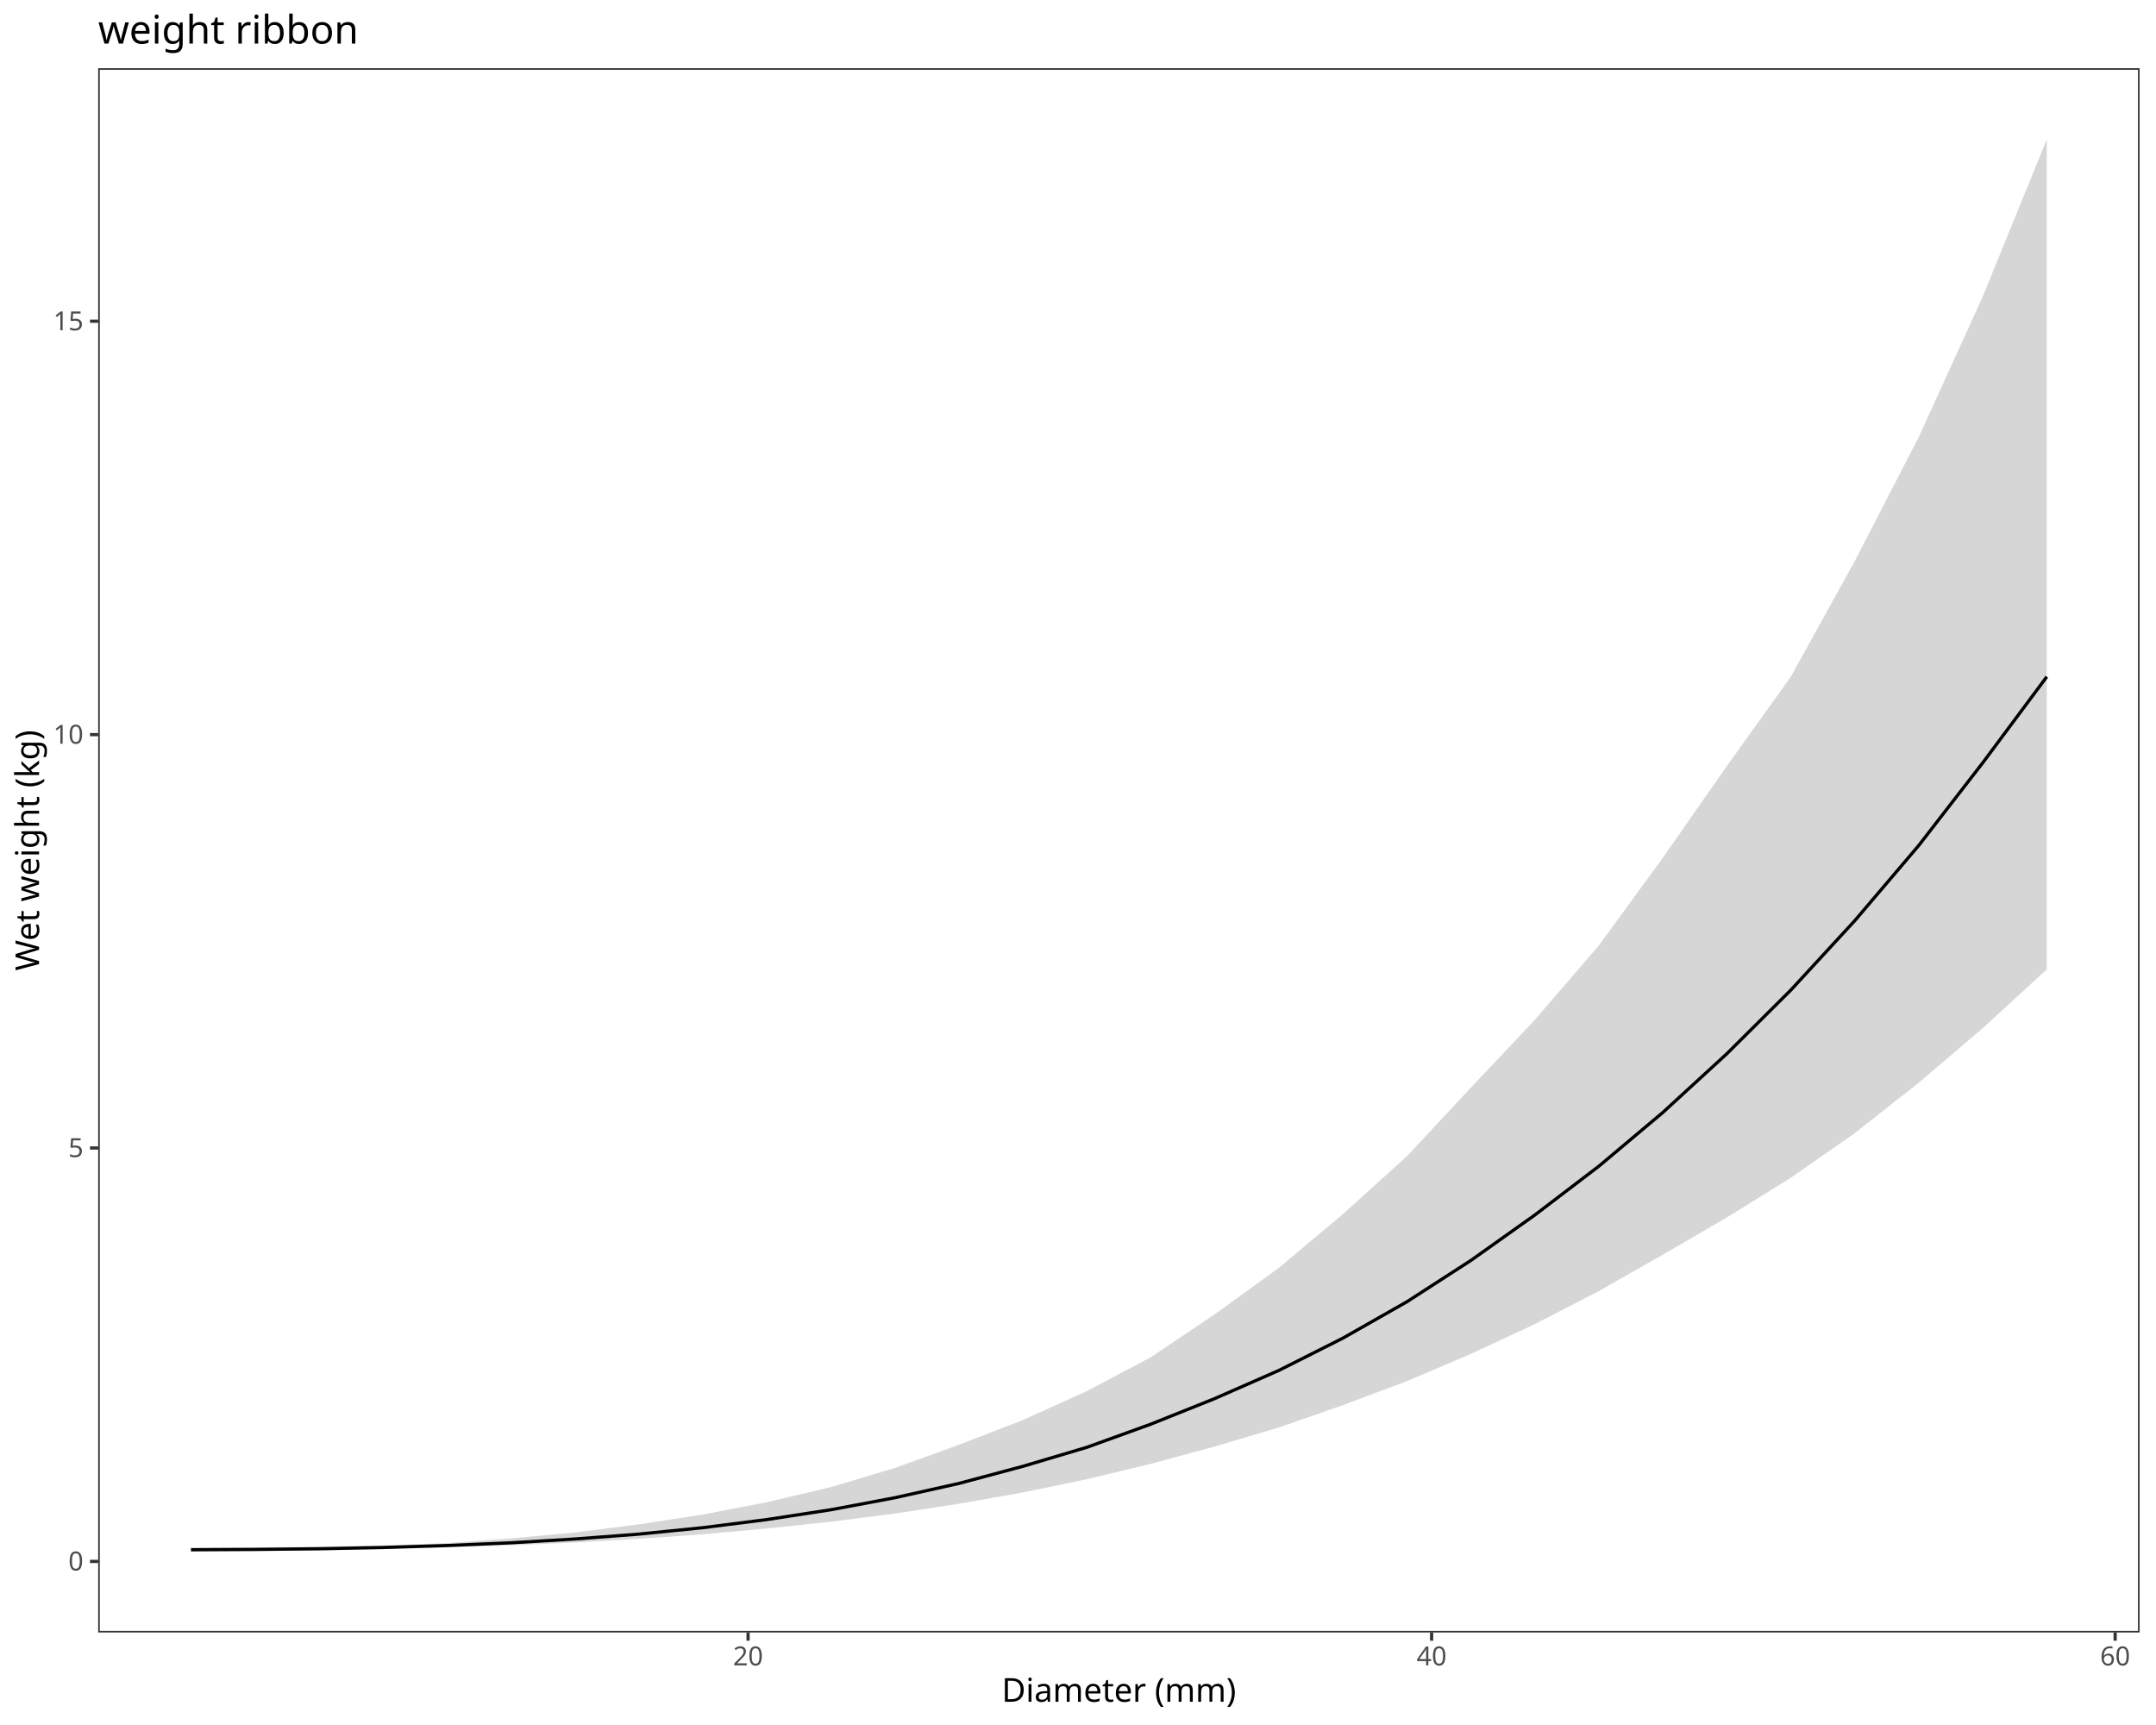
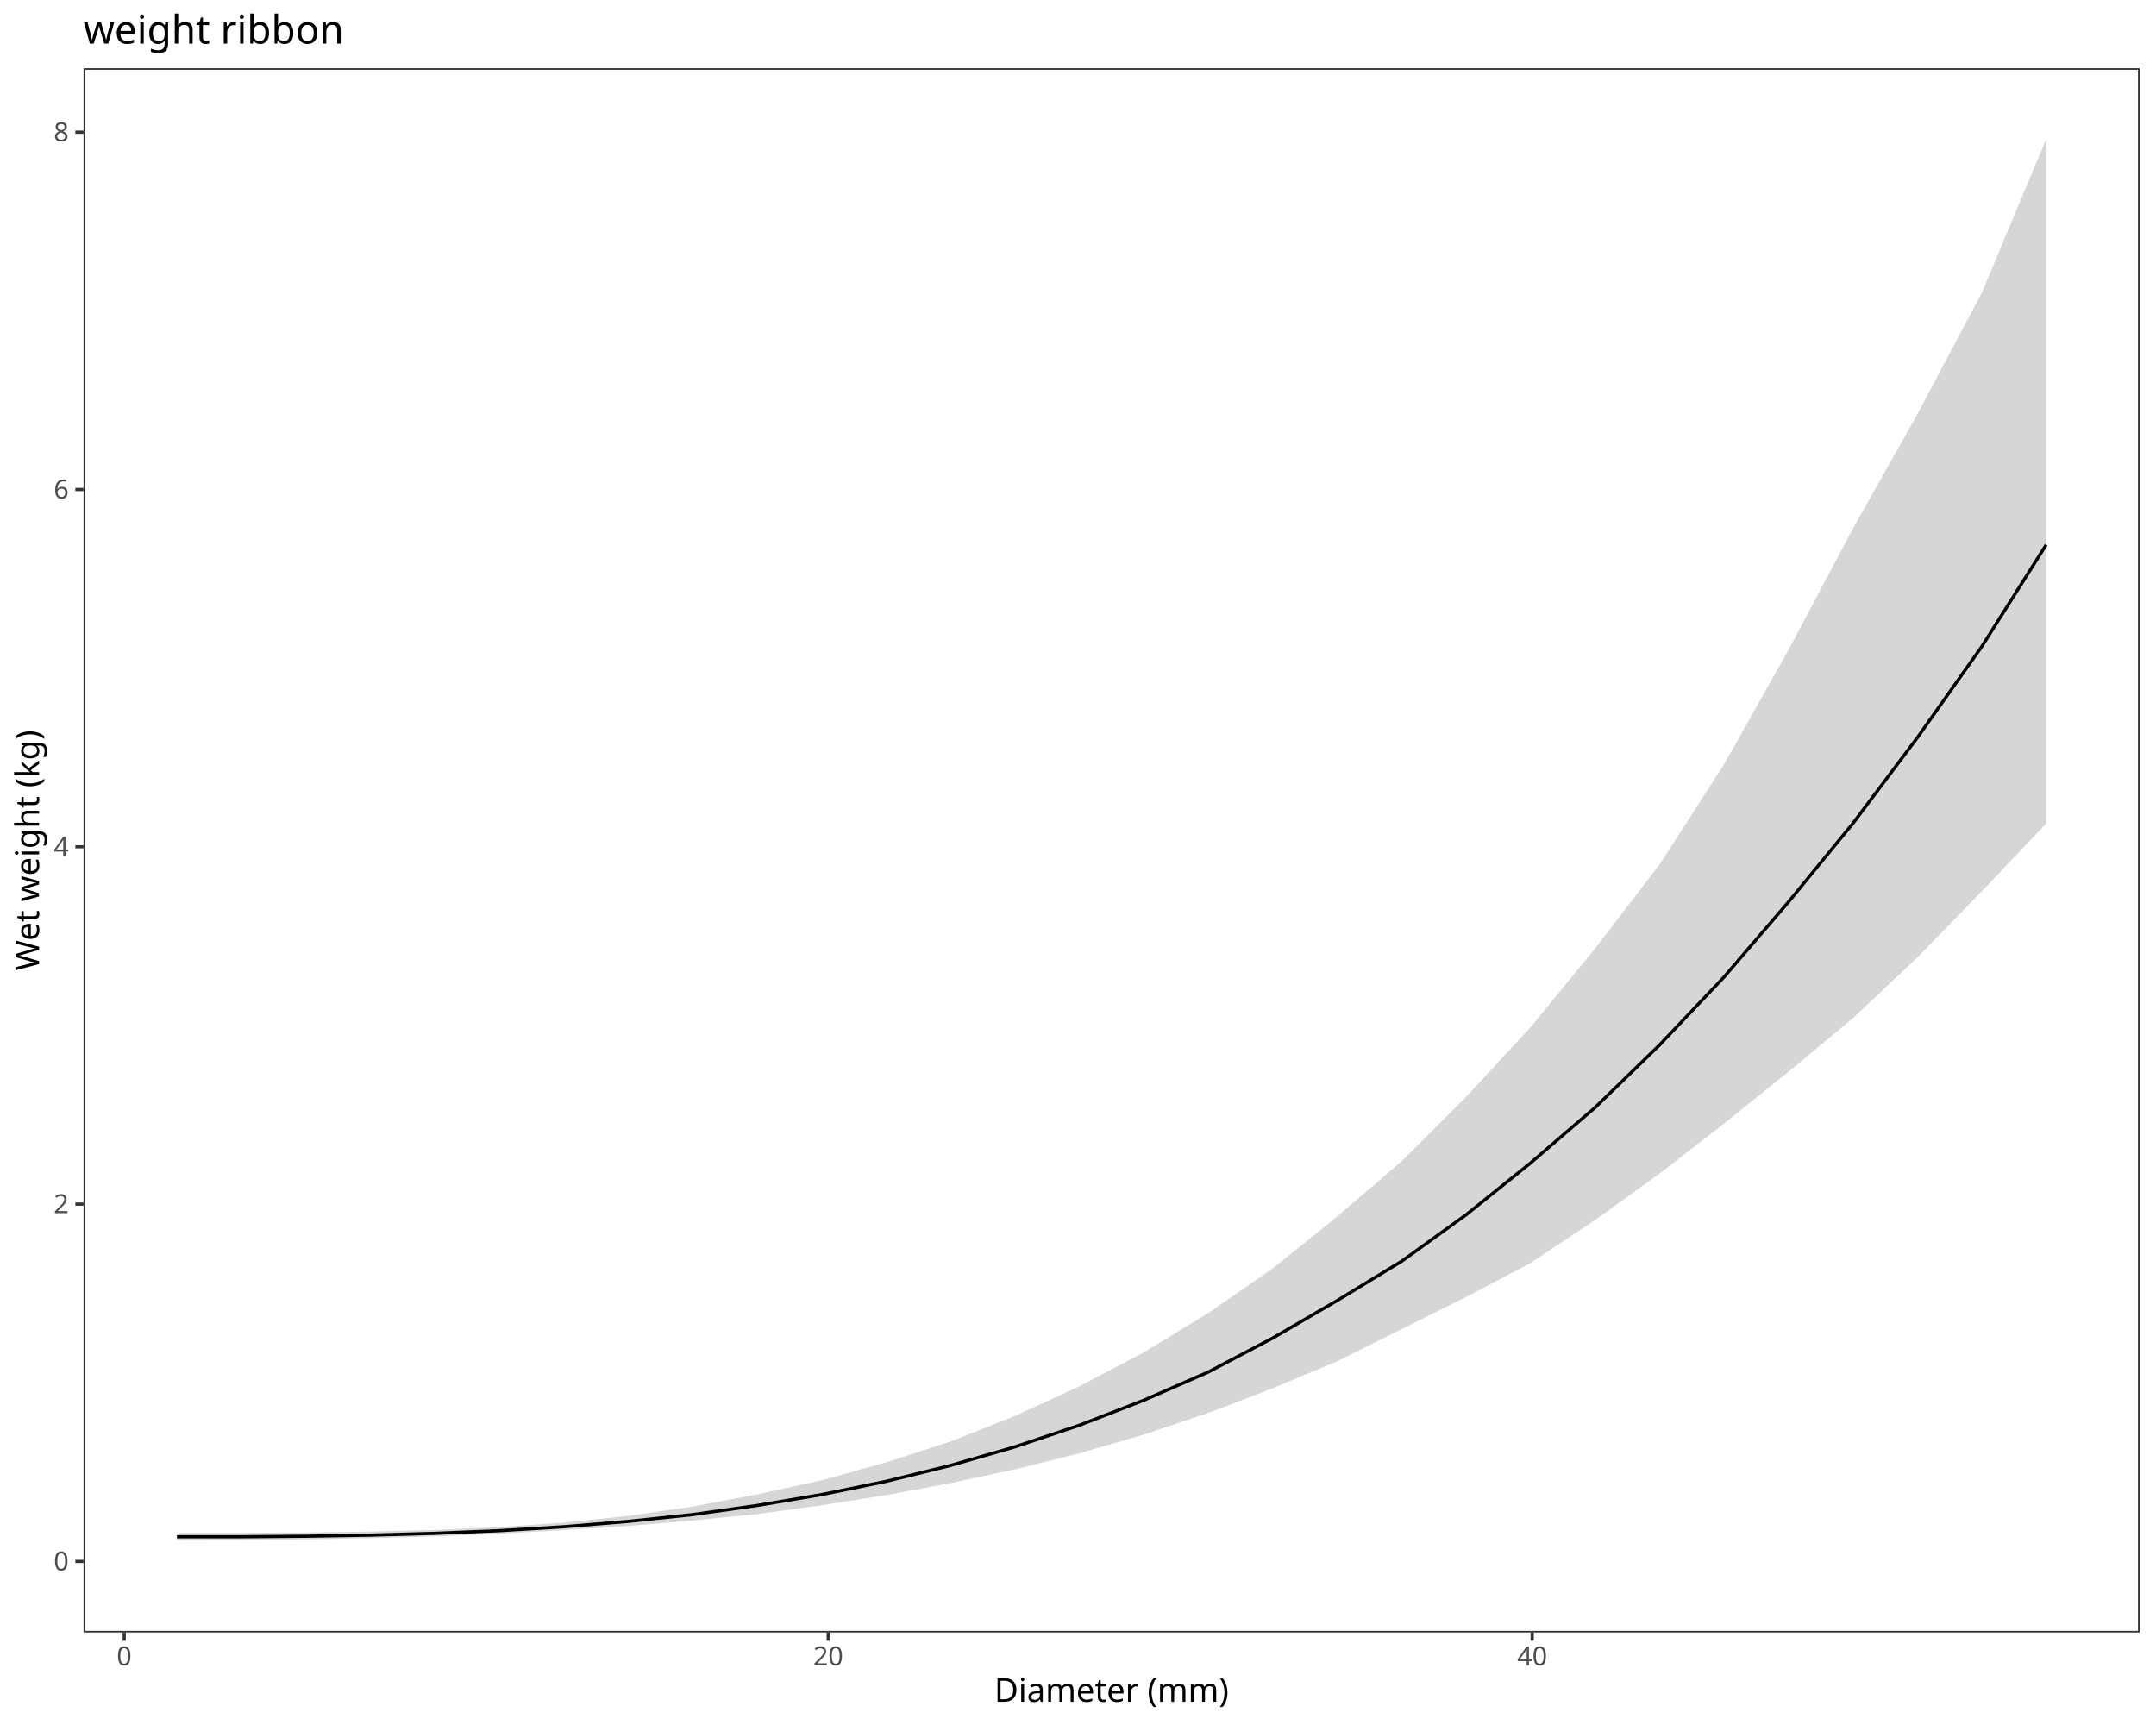
<svg xmlns="http://www.w3.org/2000/svg" class="svglite" data-engine-version="2.0" width="720.00pt" height="576.00pt" viewBox="0 0 720.00 576.00">
  <defs>
    <style type="text/css">
    .svglite line, .svglite polyline, .svglite polygon, .svglite path, .svglite rect, .svglite circle {
      fill: none;
      stroke: #000000;
      stroke-linecap: round;
      stroke-linejoin: round;
      stroke-miterlimit: 10.00;
    }
  </style>
  </defs>
  <rect width="100%" height="100%" style="stroke: none; fill: #FFFFFF;" />
  <defs>
    <clipPath id="cpMC4wMHw3MjAuMDB8MC4wMHw1NzYuMDA=">
      <rect x="0.00" y="0.00" width="720.00" height="576.00" />
    </clipPath>
  </defs>
  <g clip-path="url(#cpMC4wMHw3MjAuMDB8MC4wMHw1NzYuMDA=)">
    <rect x="0.00" y="0.00" width="720.00" height="576.00" style="stroke-width: 1.07; stroke: #FFFFFF; fill: #FFFFFF;" />
  </g>
  <defs>
-     <clipPath id="cpMzIuNzl8NzE0LjUyfDIyLjc4fDU0NS4xMQ==">
-       <rect x="32.79" y="22.78" width="681.73" height="522.33" />
+     <clipPath id="cpMjcuOTB8NzE0LjUyfDIyLjc4fDU0NS4xMQ==">
+       <rect x="27.90" y="22.78" width="686.62" height="522.33" />
    </clipPath>
  </defs>
-   <g clip-path="url(#cpMzIuNzl8NzE0LjUyfDIyLjc4fDU0NS4xMQ==)">
-     <rect x="32.79" y="22.78" width="681.73" height="522.33" style="stroke-width: 1.07; stroke: none; fill: #FFFFFF;" />
-     <polygon points="63.78,516.79 85.15,516.70 106.52,516.48 127.89,516.04 149.26,515.24 170.63,513.70 192.01,511.71 213.38,509.00 234.75,505.72 256.12,501.60 277.49,496.55 298.86,490.17 320.23,482.44 341.60,474.16 362.97,464.50 384.34,453.18 405.71,438.82 427.08,423.36 448.45,405.42 469.83,386.09 491.20,363.18 512.57,340.54 533.94,315.70 555.31,286.43 576.68,255.79 598.05,225.97 619.42,187.32 640.79,145.91 662.16,98.98 683.53,46.53 683.53,323.70 662.16,343.30 640.79,361.52 619.42,378.36 598.05,393.27 576.68,406.52 555.31,418.95 533.94,431.09 512.57,442.14 491.20,452.08 469.83,461.19 448.45,469.19 427.08,476.65 405.71,483.00 384.34,488.79 362.97,493.93 341.60,498.35 320.23,502.13 298.86,505.39 277.49,508.12 256.12,510.38 234.75,512.32 213.38,513.83 192.01,515.05 170.63,515.99 149.26,516.70 127.89,517.28 106.52,517.70 85.15,517.95 63.78,518.08 " style="stroke-width: 0.00; stroke: none; stroke-linecap: butt; fill: #333333; fill-opacity: 0.20;" />
-     <polyline points="63.78,516.79 85.15,516.70 106.52,516.48 127.89,516.04 149.26,515.24 170.63,513.70 192.01,511.71 213.38,509.00 234.75,505.72 256.12,501.60 277.49,496.55 298.86,490.17 320.23,482.44 341.60,474.16 362.97,464.50 384.34,453.18 405.71,438.82 427.08,423.36 448.45,405.42 469.83,386.09 491.20,363.18 512.57,340.54 533.94,315.70 555.31,286.43 576.68,255.79 598.05,225.97 619.42,187.32 640.79,145.91 662.16,98.98 683.53,46.53 " style="stroke-width: 1.07; stroke: none; stroke-linecap: butt;" />
-     <polyline points="683.53,323.70 662.16,343.30 640.79,361.52 619.42,378.36 598.05,393.27 576.68,406.52 555.31,418.95 533.94,431.09 512.57,442.14 491.20,452.08 469.83,461.19 448.45,469.19 427.08,476.65 405.71,483.00 384.34,488.79 362.97,493.93 341.60,498.35 320.23,502.13 298.86,505.39 277.49,508.12 256.12,510.38 234.75,512.32 213.38,513.83 192.01,515.05 170.63,515.99 149.26,516.70 127.89,517.28 106.52,517.70 85.15,517.95 63.78,518.08 " style="stroke-width: 1.07; stroke: none; stroke-linecap: butt;" />
-     <polyline points="63.78,517.48 85.15,517.37 106.52,517.15 127.89,516.73 149.26,516.07 170.63,515.16 192.01,513.89 213.38,512.26 234.75,510.11 256.12,507.40 277.49,504.12 298.86,500.11 320.23,495.34 341.60,489.62 362.97,483.27 384.34,475.54 405.71,466.98 427.08,457.60 448.45,446.83 469.83,434.68 491.20,420.88 512.57,405.70 533.94,389.41 555.31,371.46 576.68,351.86 598.05,330.60 619.42,307.41 640.79,282.29 662.16,254.68 683.53,225.97 " style="stroke-width: 1.07; stroke-linecap: butt;" />
-     <rect x="32.79" y="22.78" width="681.73" height="522.33" style="stroke-width: 1.07; stroke: #333333;" />
+   <g clip-path="url(#cpMjcuOTB8NzE0LjUyfDIyLjc4fDU0NS4xMQ==)">
+     <rect x="27.90" y="22.78" width="686.62" height="522.33" style="stroke-width: 1.07; stroke: none; fill: #FFFFFF;" />
+     <polygon points="59.11,511.83 80.63,511.83 102.16,511.71 123.68,511.41 145.21,510.87 166.73,509.92 188.25,508.43 209.78,506.16 231.30,503.06 252.83,499.00 274.35,494.29 295.88,488.32 317.40,481.34 338.92,472.81 360.45,462.91 381.97,451.58 403.50,438.45 425.02,423.54 446.54,406.24 468.07,387.75 489.59,366.27 511.12,343.01 532.64,316.76 554.17,288.72 575.69,255.31 597.21,217.14 618.74,176.57 640.26,138.39 661.79,97.83 683.31,46.53 683.31,275.00 661.79,297.67 640.26,319.74 618.74,340.02 597.21,357.92 575.69,375.22 554.17,391.92 532.64,407.43 511.12,421.75 489.59,433.08 468.07,443.82 446.54,454.56 425.02,463.57 403.50,471.80 381.97,479.02 360.45,485.28 338.92,490.65 317.40,495.24 295.88,499.24 274.35,502.64 252.83,505.56 231.30,507.71 209.78,509.56 188.25,510.93 166.73,512.12 145.21,513.02 123.68,513.62 102.16,514.03 80.63,514.27 59.11,514.33 " style="stroke-width: 0.00; stroke: none; stroke-linecap: butt; fill: #333333; fill-opacity: 0.20;" />
+     <polyline points="59.11,511.83 80.63,511.83 102.16,511.71 123.68,511.41 145.21,510.87 166.73,509.92 188.25,508.43 209.78,506.16 231.30,503.06 252.83,499.00 274.35,494.29 295.88,488.32 317.40,481.34 338.92,472.81 360.45,462.91 381.97,451.58 403.50,438.45 425.02,423.54 446.54,406.24 468.07,387.75 489.59,366.27 511.12,343.01 532.64,316.76 554.17,288.72 575.69,255.31 597.21,217.14 618.74,176.57 640.26,138.39 661.79,97.83 683.31,46.53 " style="stroke-width: 1.07; stroke: none; stroke-linecap: butt;" />
+     <polyline points="683.31,275.00 661.79,297.67 640.26,319.74 618.74,340.02 597.21,357.92 575.69,375.22 554.17,391.92 532.64,407.43 511.12,421.75 489.59,433.08 468.07,443.82 446.54,454.56 425.02,463.57 403.50,471.80 381.97,479.02 360.45,485.28 338.92,490.65 317.40,495.24 295.88,499.24 274.35,502.64 252.83,505.56 231.30,507.71 209.78,509.56 188.25,510.93 166.73,512.12 145.21,513.02 123.68,513.62 102.16,514.03 80.63,514.27 59.11,514.33 " style="stroke-width: 1.07; stroke: none; stroke-linecap: butt;" />
+     <polyline points="59.11,513.14 80.63,513.14 102.16,512.96 123.68,512.60 145.21,512.00 166.73,511.11 188.25,509.80 209.78,508.01 231.30,505.74 252.83,502.70 274.35,499.06 295.88,494.65 317.40,489.34 338.92,483.13 360.45,475.91 381.97,467.56 403.50,458.14 425.02,446.80 446.54,434.28 468.07,421.15 489.59,405.64 511.12,388.34 532.64,369.85 554.17,348.97 575.69,326.30 597.21,301.25 618.74,275.00 640.26,246.37 661.79,215.94 683.31,181.94 " style="stroke-width: 1.07; stroke-linecap: butt;" />
+     <rect x="27.90" y="22.78" width="686.62" height="522.33" style="stroke-width: 1.07; stroke: #333333;" />
  </g>
  <g clip-path="url(#cpMC4wMHw3MjAuMDB8MC4wMHw1NzYuMDA=)">
-     <text x="27.86" y="524.40" text-anchor="end" style="font-size: 8.80px; fill: #4D4D4D; font-family: sans;" textLength="4.89px" lengthAdjust="spacingAndGlyphs">0</text>
-     <text x="27.86" y="386.36" text-anchor="end" style="font-size: 8.80px; fill: #4D4D4D; font-family: sans;" textLength="4.89px" lengthAdjust="spacingAndGlyphs">5</text>
-     <text x="27.86" y="248.33" text-anchor="end" style="font-size: 8.80px; fill: #4D4D4D; font-family: sans;" textLength="9.79px" lengthAdjust="spacingAndGlyphs">10</text>
-     <text x="27.86" y="110.29" text-anchor="end" style="font-size: 8.80px; fill: #4D4D4D; font-family: sans;" textLength="9.79px" lengthAdjust="spacingAndGlyphs">15</text>
-     <polyline points="30.05,521.37 32.79,521.37 " style="stroke-width: 1.07; stroke: #333333; stroke-linecap: butt;" />
-     <polyline points="30.05,383.33 32.79,383.33 " style="stroke-width: 1.07; stroke: #333333; stroke-linecap: butt;" />
-     <polyline points="30.05,245.30 32.79,245.30 " style="stroke-width: 1.07; stroke: #333333; stroke-linecap: butt;" />
-     <polyline points="30.05,107.26 32.79,107.26 " style="stroke-width: 1.07; stroke: #333333; stroke-linecap: butt;" />
-     <polyline points="249.82,547.85 249.82,545.11 " style="stroke-width: 1.07; stroke: #333333; stroke-linecap: butt;" />
-     <polyline points="478.09,547.85 478.09,545.11 " style="stroke-width: 1.07; stroke: #333333; stroke-linecap: butt;" />
-     <polyline points="706.36,547.85 706.36,545.11 " style="stroke-width: 1.07; stroke: #333333; stroke-linecap: butt;" />
-     <text x="249.82" y="556.10" text-anchor="middle" style="font-size: 8.80px; fill: #4D4D4D; font-family: sans;" textLength="9.79px" lengthAdjust="spacingAndGlyphs">20</text>
-     <text x="478.09" y="556.10" text-anchor="middle" style="font-size: 8.80px; fill: #4D4D4D; font-family: sans;" textLength="9.79px" lengthAdjust="spacingAndGlyphs">40</text>
-     <text x="706.36" y="556.10" text-anchor="middle" style="font-size: 8.80px; fill: #4D4D4D; font-family: sans;" textLength="9.79px" lengthAdjust="spacingAndGlyphs">60</text>
-     <text x="373.66" y="568.24" text-anchor="middle" style="font-size: 11.00px; font-family: sans;" textLength="73.35px" lengthAdjust="spacingAndGlyphs">Diameter (mm)</text>
+     <text x="22.97" y="524.40" text-anchor="end" style="font-size: 8.80px; fill: #4D4D4D; font-family: sans;" textLength="4.89px" lengthAdjust="spacingAndGlyphs">0</text>
+     <text x="22.97" y="405.09" text-anchor="end" style="font-size: 8.80px; fill: #4D4D4D; font-family: sans;" textLength="4.89px" lengthAdjust="spacingAndGlyphs">2</text>
+     <text x="22.97" y="285.78" text-anchor="end" style="font-size: 8.80px; fill: #4D4D4D; font-family: sans;" textLength="4.89px" lengthAdjust="spacingAndGlyphs">4</text>
+     <text x="22.97" y="166.48" text-anchor="end" style="font-size: 8.80px; fill: #4D4D4D; font-family: sans;" textLength="4.89px" lengthAdjust="spacingAndGlyphs">6</text>
+     <text x="22.97" y="47.17" text-anchor="end" style="font-size: 8.80px; fill: #4D4D4D; font-family: sans;" textLength="4.89px" lengthAdjust="spacingAndGlyphs">8</text>
+     <polyline points="25.16,521.37 27.90,521.37 " style="stroke-width: 1.07; stroke: #333333; stroke-linecap: butt;" />
+     <polyline points="25.16,402.06 27.90,402.06 " style="stroke-width: 1.07; stroke: #333333; stroke-linecap: butt;" />
+     <polyline points="25.16,282.75 27.90,282.75 " style="stroke-width: 1.07; stroke: #333333; stroke-linecap: butt;" />
+     <polyline points="25.16,163.45 27.90,163.45 " style="stroke-width: 1.07; stroke: #333333; stroke-linecap: butt;" />
+     <polyline points="25.16,44.14 27.90,44.14 " style="stroke-width: 1.07; stroke: #333333; stroke-linecap: butt;" />
+     <polyline points="41.48,547.85 41.48,545.11 " style="stroke-width: 1.07; stroke: #333333; stroke-linecap: butt;" />
+     <polyline points="276.58,547.85 276.58,545.11 " style="stroke-width: 1.07; stroke: #333333; stroke-linecap: butt;" />
+     <polyline points="511.68,547.85 511.68,545.11 " style="stroke-width: 1.07; stroke: #333333; stroke-linecap: butt;" />
+     <text x="41.48" y="556.10" text-anchor="middle" style="font-size: 8.80px; fill: #4D4D4D; font-family: sans;" textLength="4.89px" lengthAdjust="spacingAndGlyphs">0</text>
+     <text x="276.58" y="556.10" text-anchor="middle" style="font-size: 8.80px; fill: #4D4D4D; font-family: sans;" textLength="9.79px" lengthAdjust="spacingAndGlyphs">20</text>
+     <text x="511.68" y="556.10" text-anchor="middle" style="font-size: 8.80px; fill: #4D4D4D; font-family: sans;" textLength="9.79px" lengthAdjust="spacingAndGlyphs">40</text>
+     <text x="371.21" y="568.24" text-anchor="middle" style="font-size: 11.00px; font-family: sans;" textLength="73.35px" lengthAdjust="spacingAndGlyphs">Diameter (mm)</text>
    <text transform="translate(13.05,283.95) rotate(-90)" text-anchor="middle" style="font-size: 11.00px; font-family: sans;" textLength="76.41px" lengthAdjust="spacingAndGlyphs">Wet weight (kg)</text>
-     <text x="32.79" y="14.56" style="font-size: 13.20px; font-family: sans;" textLength="78.52px" lengthAdjust="spacingAndGlyphs">weight ribbon</text>
+     <text x="27.90" y="14.56" style="font-size: 13.20px; font-family: sans;" textLength="78.52px" lengthAdjust="spacingAndGlyphs">weight ribbon</text>
  </g>
</svg>
